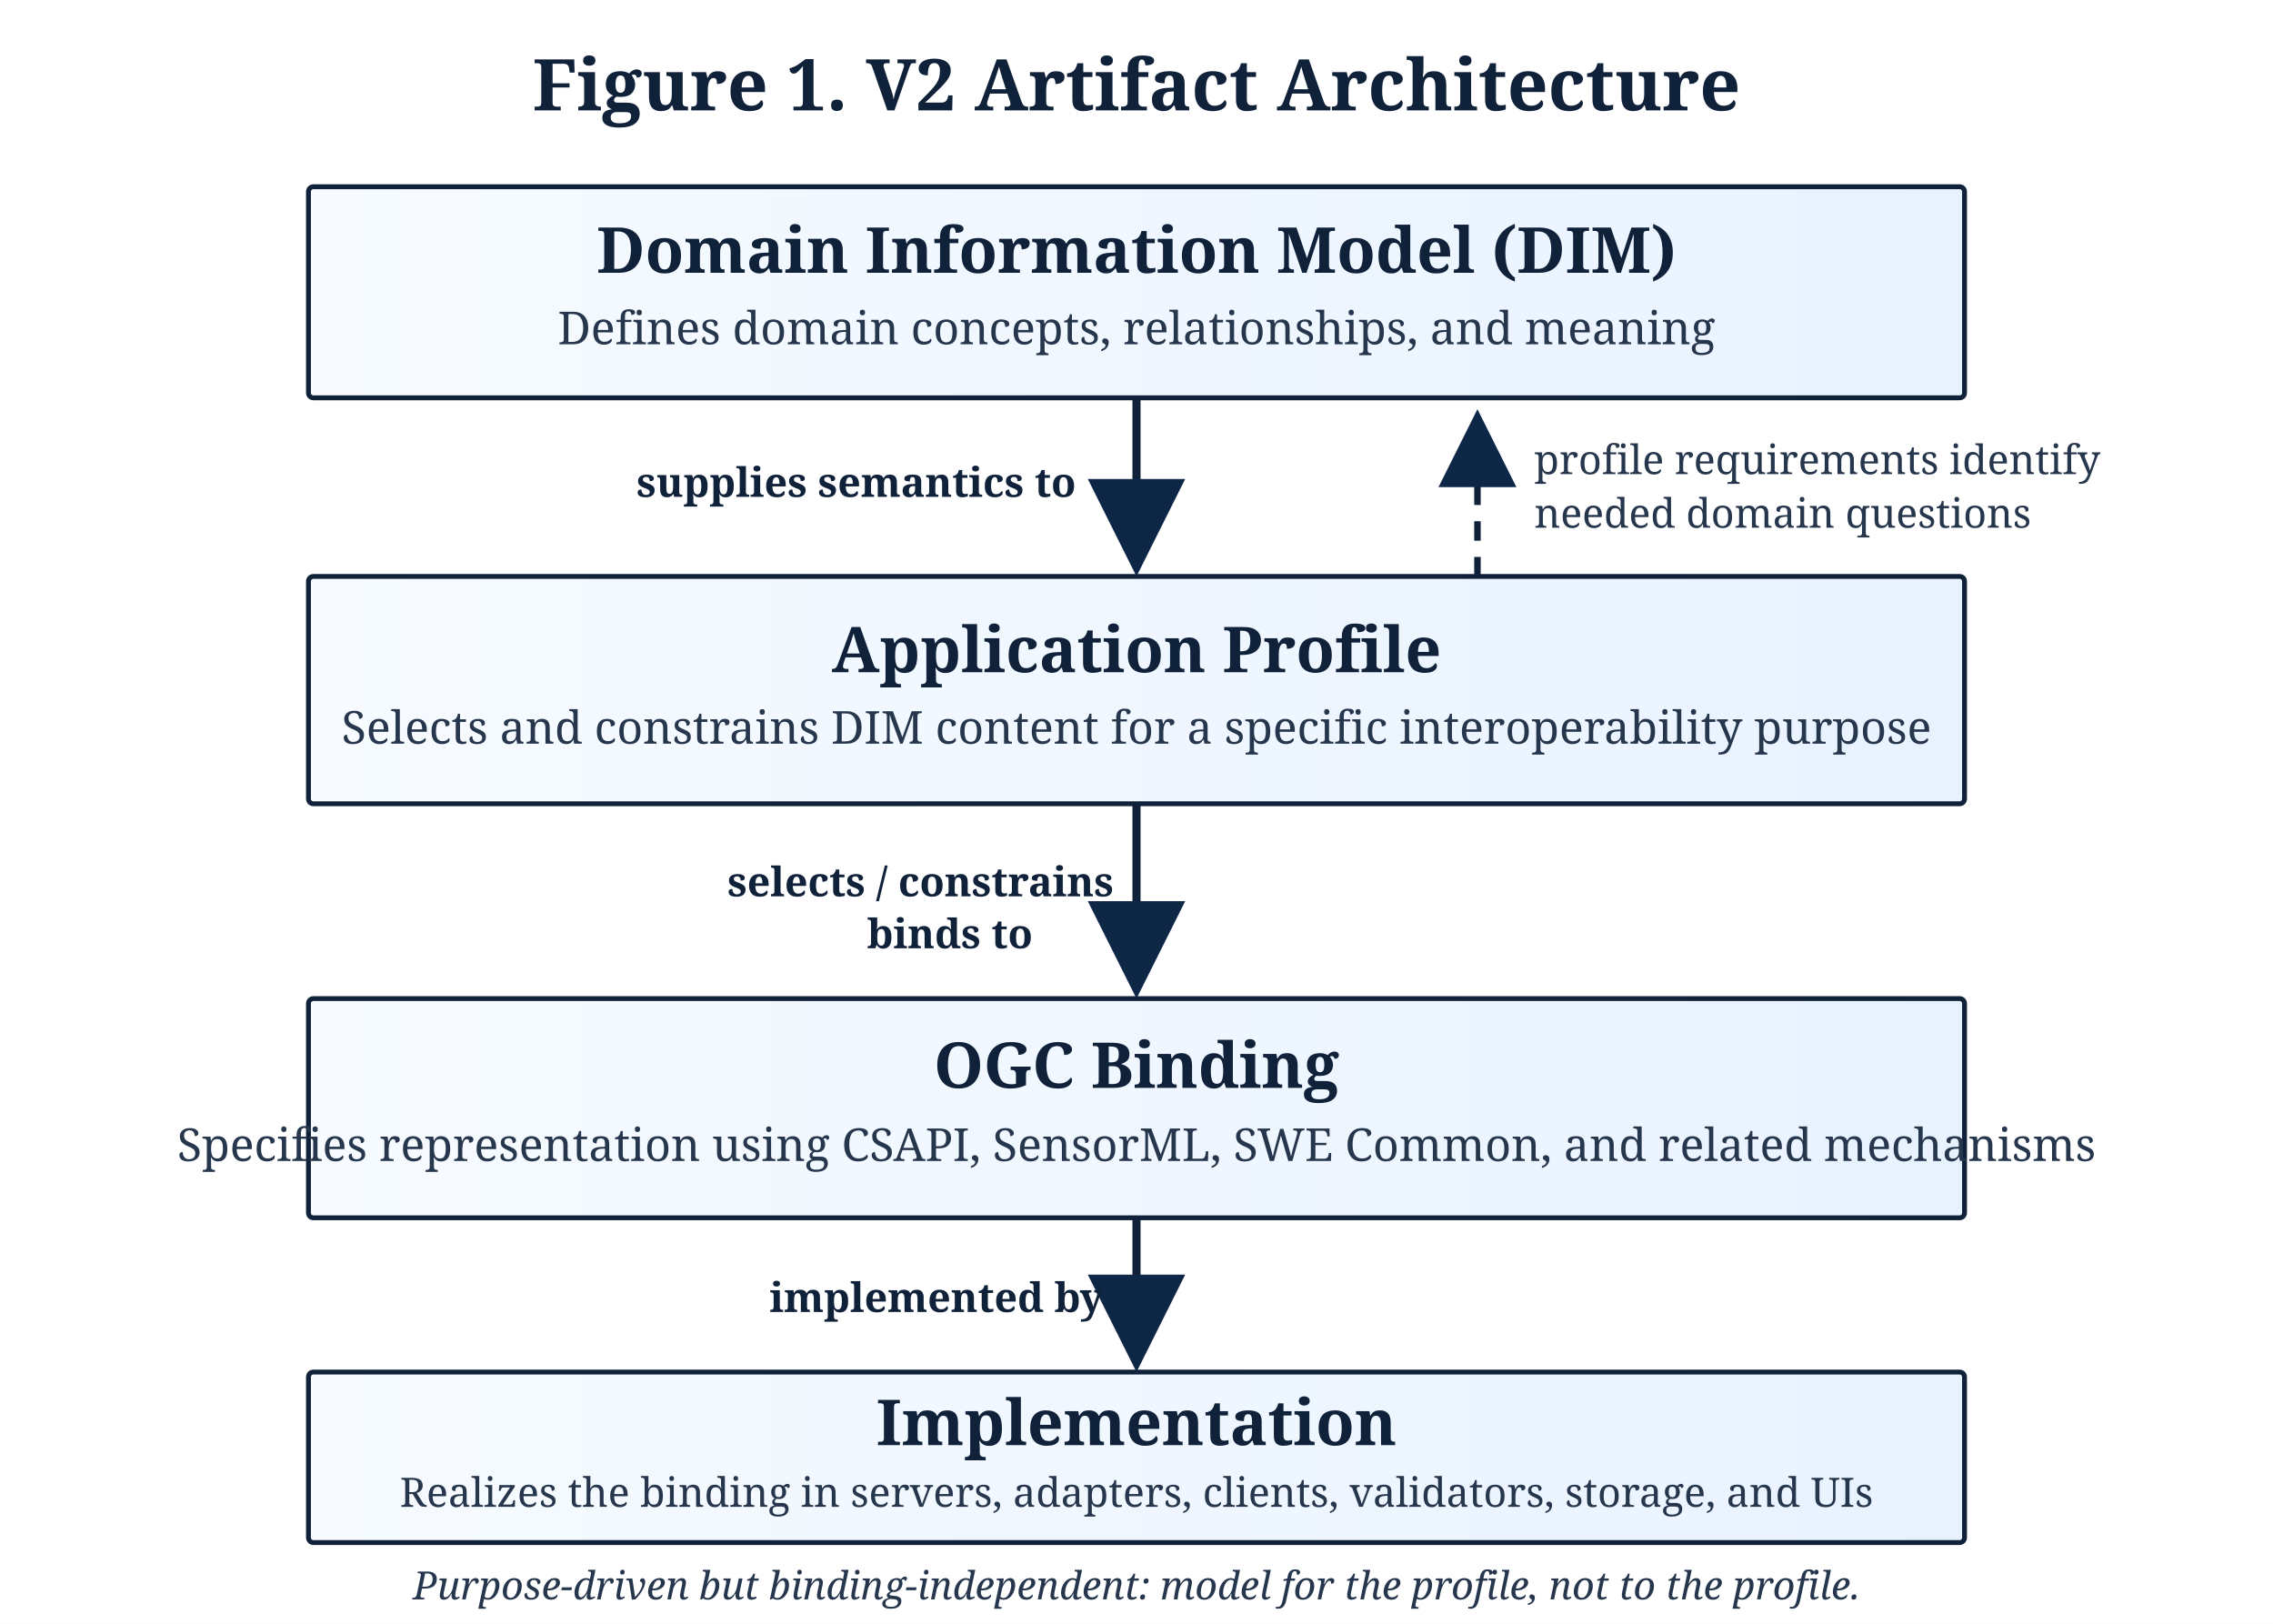
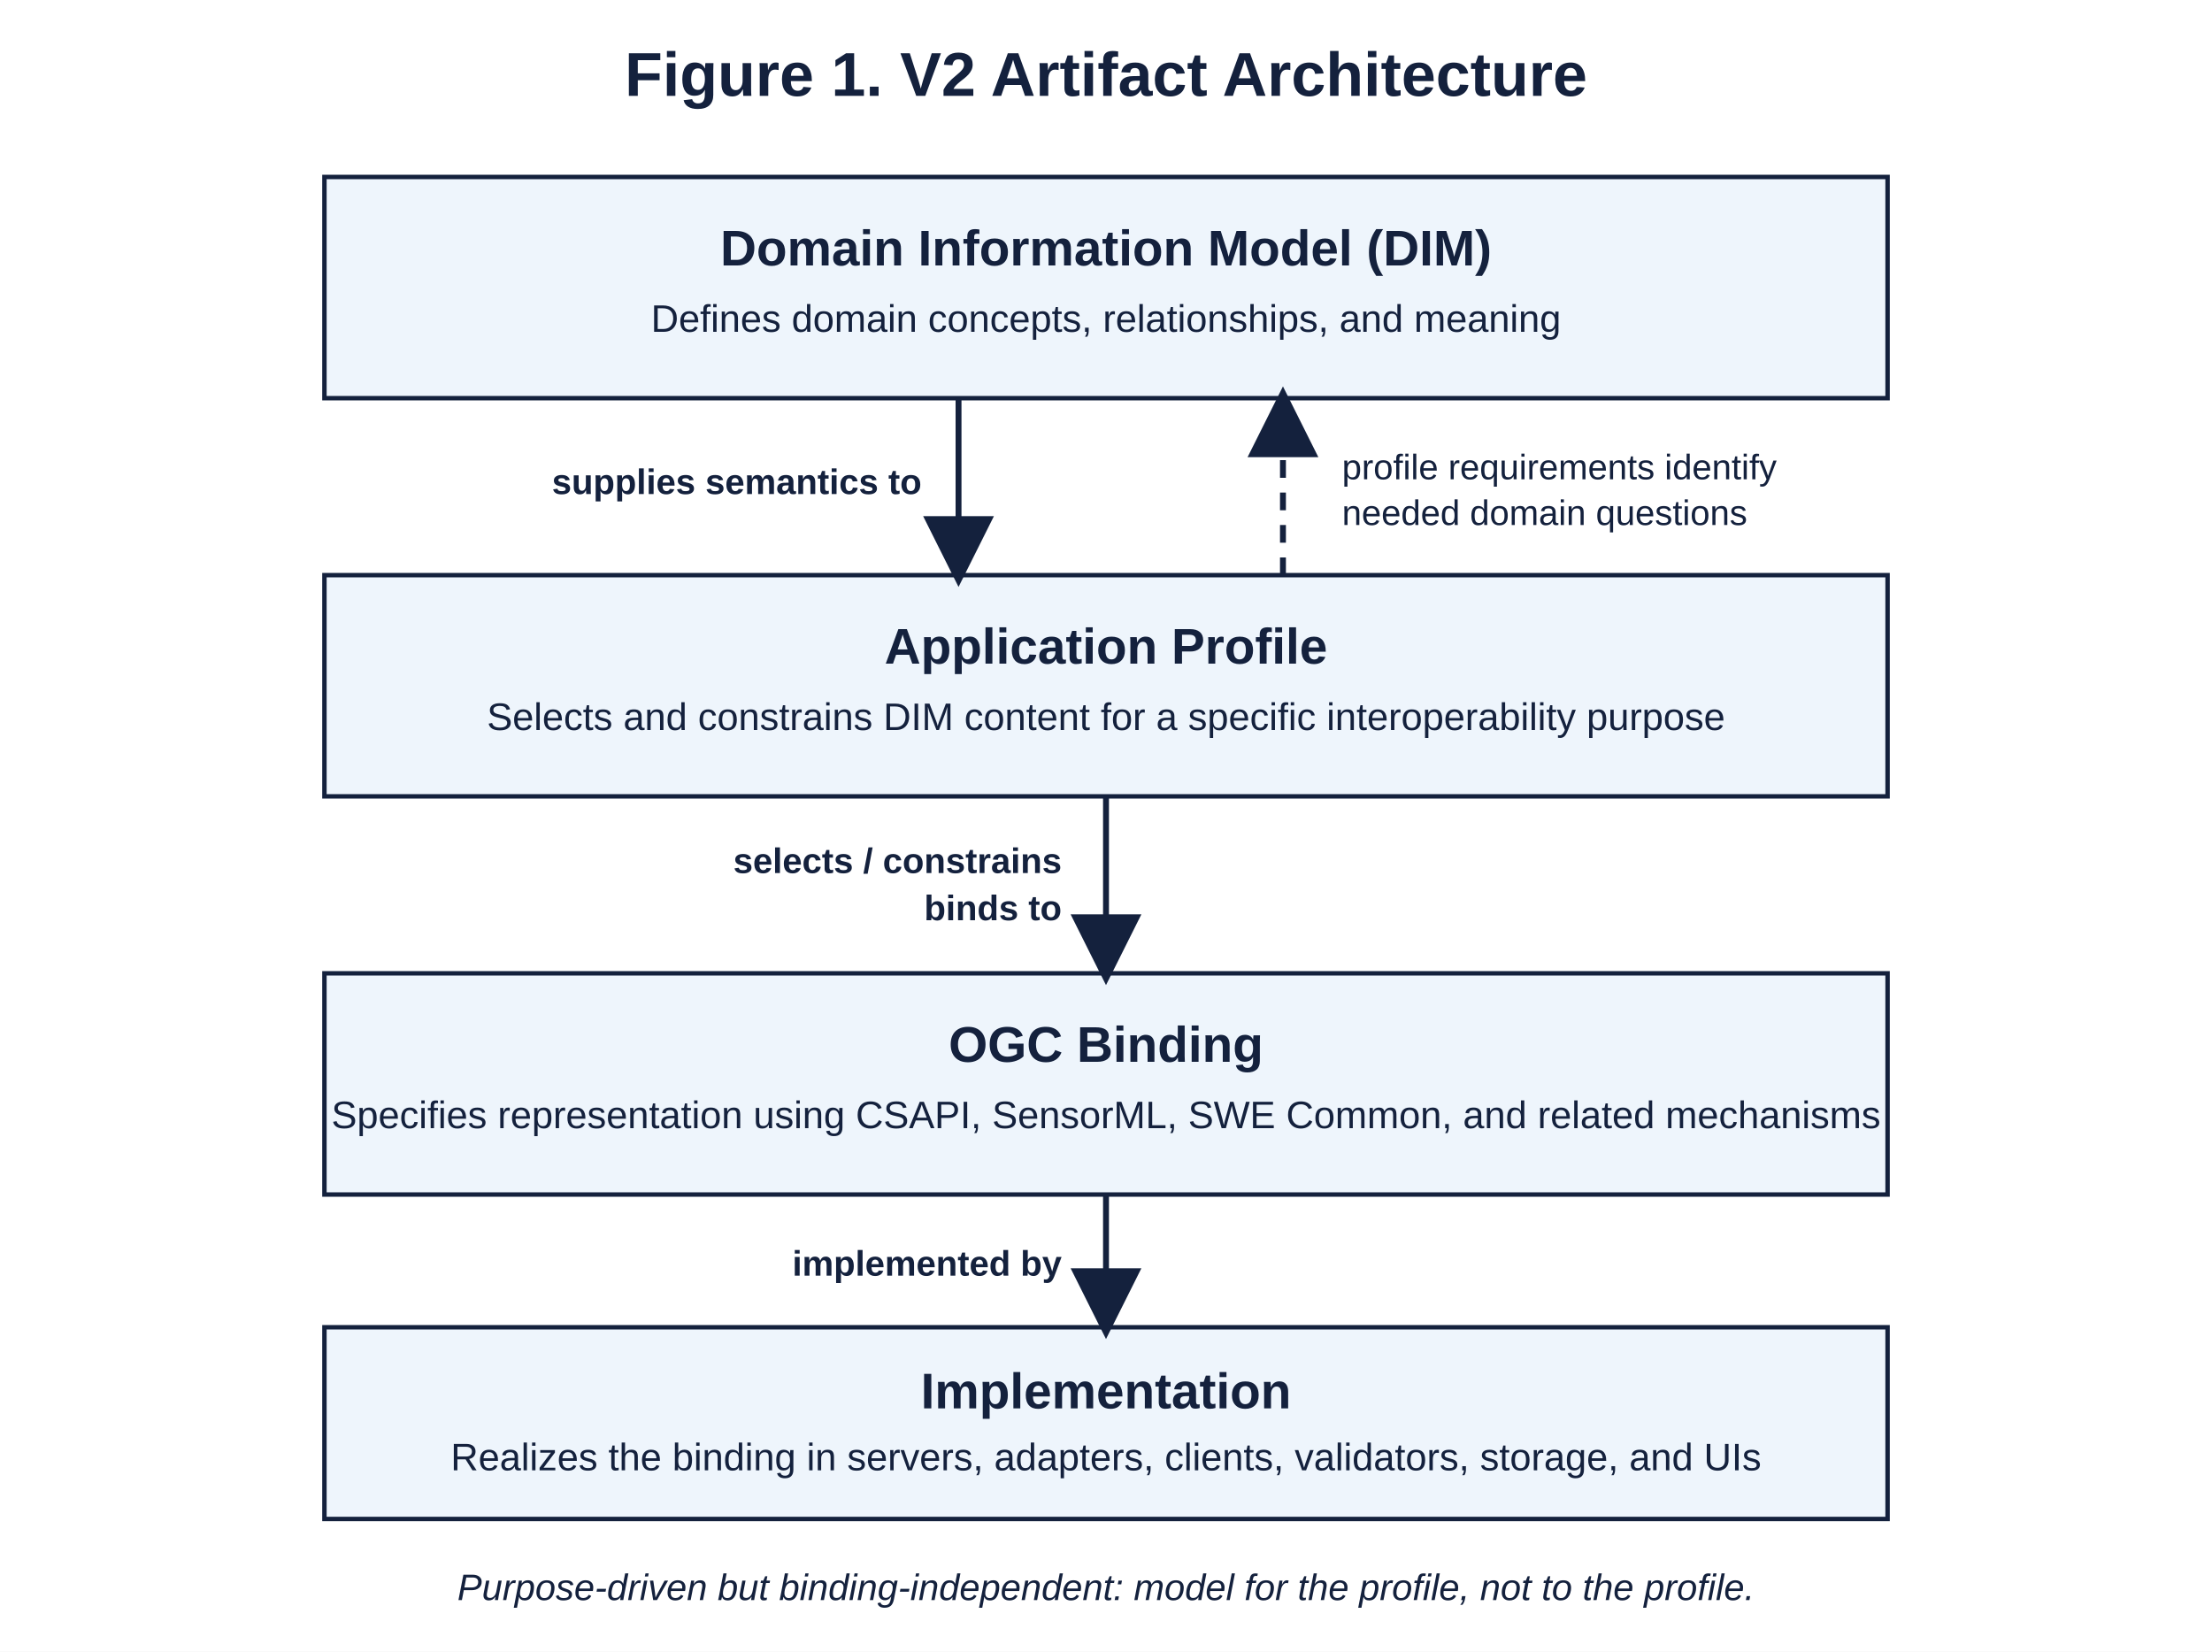
- <svg xmlns="http://www.w3.org/2000/svg" width="1400" height="1000" viewBox="0 0 1400 1000" role="img" aria-labelledby="title desc">
+ <svg xmlns="http://www.w3.org/2000/svg" width="1500" height="1120" viewBox="0 0 1500 1120" role="img" aria-labelledby="title desc">
  <defs>
-     <linearGradient id="box" x1="0" x2="1">
-       <stop offset="0%" stop-color="#f7fbff" />
-       <stop offset="100%" stop-color="#e8f2ff" />
-     </linearGradient>
    <marker id="arrow" markerWidth="12" markerHeight="12" refX="10" refY="6" orient="auto" markerUnits="strokeWidth">
-       <path d="M0,0 L12,6 L0,12 z" fill="#0f2747" />
+       <path d="M0,0 L12,6 L0,12 z" fill="#14213d" />
    </marker>
    <style>
-     .title{font:700 44px Georgia,serif;fill:#10213a}
-     .head{font:700 39px Georgia,serif;fill:#10213a}
-     .body{font:28px Georgia,serif;fill:#26364d}
-     .label{font:700 25px Georgia,serif;fill:#10213a}
-     .small{font:25px Georgia,serif;fill:#26364d}
-     .tagline{font:italic 24px Georgia,serif;fill:#26364d}
-     .box{fill:url(#box);stroke:#10213a;stroke-width:3}
-     .arrow{stroke:#10213a;stroke-width:5;fill:none;marker-end:url(#arrow)}
-     .feedback{stroke:#10213a;stroke-width:4;stroke-dasharray:12 10;fill:none;marker-end:url(#arrow)}
-   </style>
+       .title{font:700 42px Arial,sans-serif;fill:#14213d}
+       .boxTitle{font:700 34px Arial,sans-serif;fill:#14213d}
+       .body{font:26px Arial,sans-serif;fill:#14213d}
+       .label{font:700 24px Arial,sans-serif;fill:#14213d}
+       .small{font:24px Arial,sans-serif;fill:#14213d}
+       .footer{font:italic 25px Arial,sans-serif;fill:#14213d}
+       .box{fill:#eef5fc;stroke:#14213d;stroke-width:3}
+       .arrow{stroke:#14213d;stroke-width:4;fill:none;marker-end:url(#arrow)}
+       .feedback{stroke:#14213d;stroke-width:4;stroke-dasharray:12 10;fill:none;marker-end:url(#arrow)}
+     </style>
  </defs>
-   <rect width="1400" height="1000" fill="#ffffff" />
-   <text x="700" y="68" text-anchor="middle" class="title">Figure 1. V2 Artifact Architecture</text>
-   <rect x="190" y="115" width="1020" height="130" rx="3" class="box" />
-   <text x="700" y="168" text-anchor="middle" class="head">Domain Information Model (DIM)</text>
-   <text x="700" y="212" text-anchor="middle" class="body">Defines domain concepts, relationships, and meaning</text>
-   <rect x="190" y="355" width="1020" height="140" rx="3" class="box" />
-   <text x="700" y="414" text-anchor="middle" class="head">Application Profile</text>
-   <text x="700" y="458" text-anchor="middle" class="body">Selects and constrains DIM content for a specific interoperability purpose</text>
-   <rect x="190" y="615" width="1020" height="135" rx="3" class="box" />
-   <text x="700" y="670" text-anchor="middle" class="head">OGC Binding</text>
-   <text x="700" y="715" text-anchor="middle" class="body">Specifies representation using CSAPI, SensorML, SWE Common, and related mechanisms</text>
-   <rect x="190" y="845" width="1020" height="105" rx="3" class="box" />
-   <text x="700" y="890" text-anchor="middle" class="head">Implementation</text>
-   <text x="700" y="928" text-anchor="middle" class="small">Realizes the binding in servers, adapters, clients, validators, storage, and UIs</text>
-   <path d="M700 245 L700 345" class="arrow" />
-   <text x="392" y="306" class="label">supplies semantics to</text>
-   <path d="M910 355 L910 260" class="feedback" />
-   <text x="945" y="292" class="small">profile requirements identify</text>
-   <text x="945" y="325" class="small">needed domain questions</text>
-   <path d="M700 495 L700 605" class="arrow" />
-   <text x="448" y="552" class="label">selects / constrains</text>
-   <text x="534" y="584" class="label">binds to</text>
-   <path d="M700 750 L700 835" class="arrow" />
-   <text x="474" y="808" class="label">implemented by</text>
-   <text x="700" y="985" text-anchor="middle" class="tagline">Purpose-driven but binding-independent: model for the profile, not to the profile.</text>
+   <rect width="1500" height="1120" fill="#ffffff" />
+   <text x="750" y="65" text-anchor="middle" class="title">Figure 1. V2 Artifact Architecture</text>
+   <rect x="220" y="120" width="1060" height="150" class="box" />
+   <text x="750" y="180" text-anchor="middle" class="boxTitle">Domain Information Model (DIM)</text>
+   <text x="750" y="225" text-anchor="middle" class="body">Defines domain concepts, relationships, and meaning</text>
+   <rect x="220" y="390" width="1060" height="150" class="box" />
+   <text x="750" y="450" text-anchor="middle" class="boxTitle">Application Profile</text>
+   <text x="750" y="495" text-anchor="middle" class="body">Selects and constrains DIM content for a specific interoperability purpose</text>
+   <rect x="220" y="660" width="1060" height="150" class="box" />
+   <text x="750" y="720" text-anchor="middle" class="boxTitle">OGC Binding</text>
+   <text x="750" y="765" text-anchor="middle" class="body">Specifies representation using CSAPI, SensorML, SWE Common, and related mechanisms</text>
+   <rect x="220" y="900" width="1060" height="130" class="box" />
+   <text x="750" y="955" text-anchor="middle" class="boxTitle">Implementation</text>
+   <text x="750" y="997" text-anchor="middle" class="body">Realizes the binding in servers, adapters, clients, validators, storage, and UIs</text>
+   <path d="M650 270 L650 390" class="arrow" />
+   <text x="625" y="335" text-anchor="end" class="label">supplies semantics to</text>
+   <path d="M870 390 L870 270" class="feedback" />
+   <text x="910" y="325" class="small">profile requirements identify</text>
+   <text x="910" y="356" class="small">needed domain questions</text>
+   <path d="M750 540 L750 660" class="arrow" />
+   <text x="720" y="592" text-anchor="end" class="label">selects / constrains</text>
+   <text x="720" y="624" text-anchor="end" class="label">binds to</text>
+   <path d="M750 810 L750 900" class="arrow" />
+   <text x="720" y="865" text-anchor="end" class="label">implemented by</text>
+   <text x="750" y="1085" text-anchor="middle" class="footer">Purpose-driven but binding-independent: model for the profile, not to the profile.</text>
</svg>
